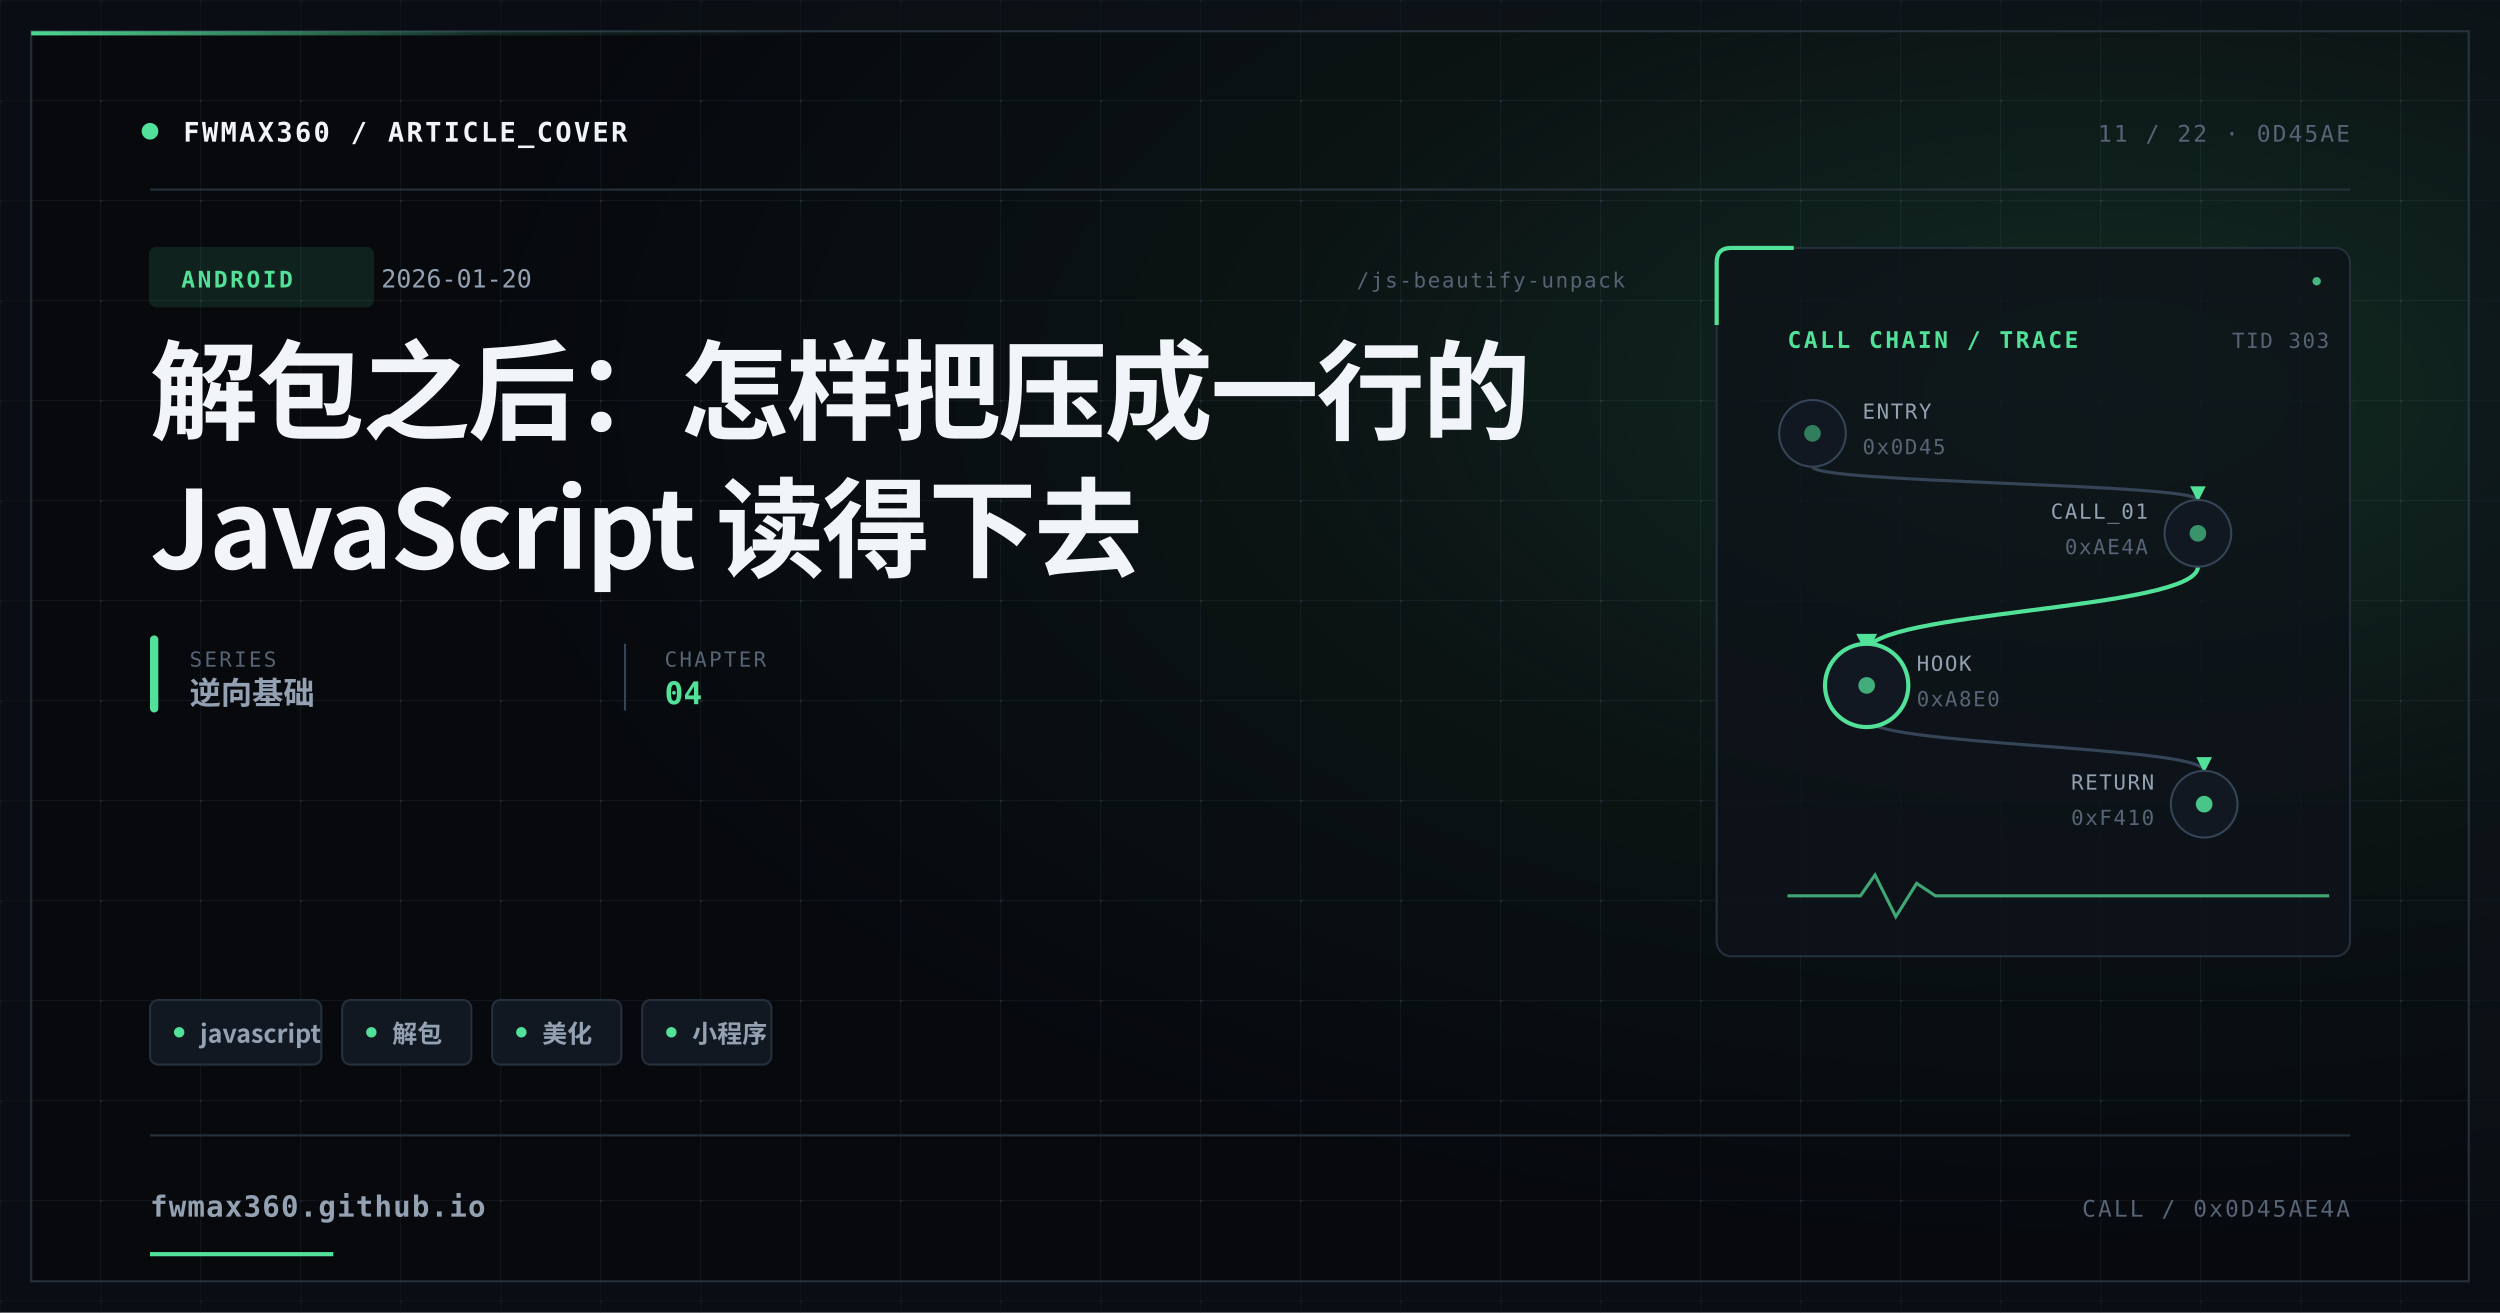
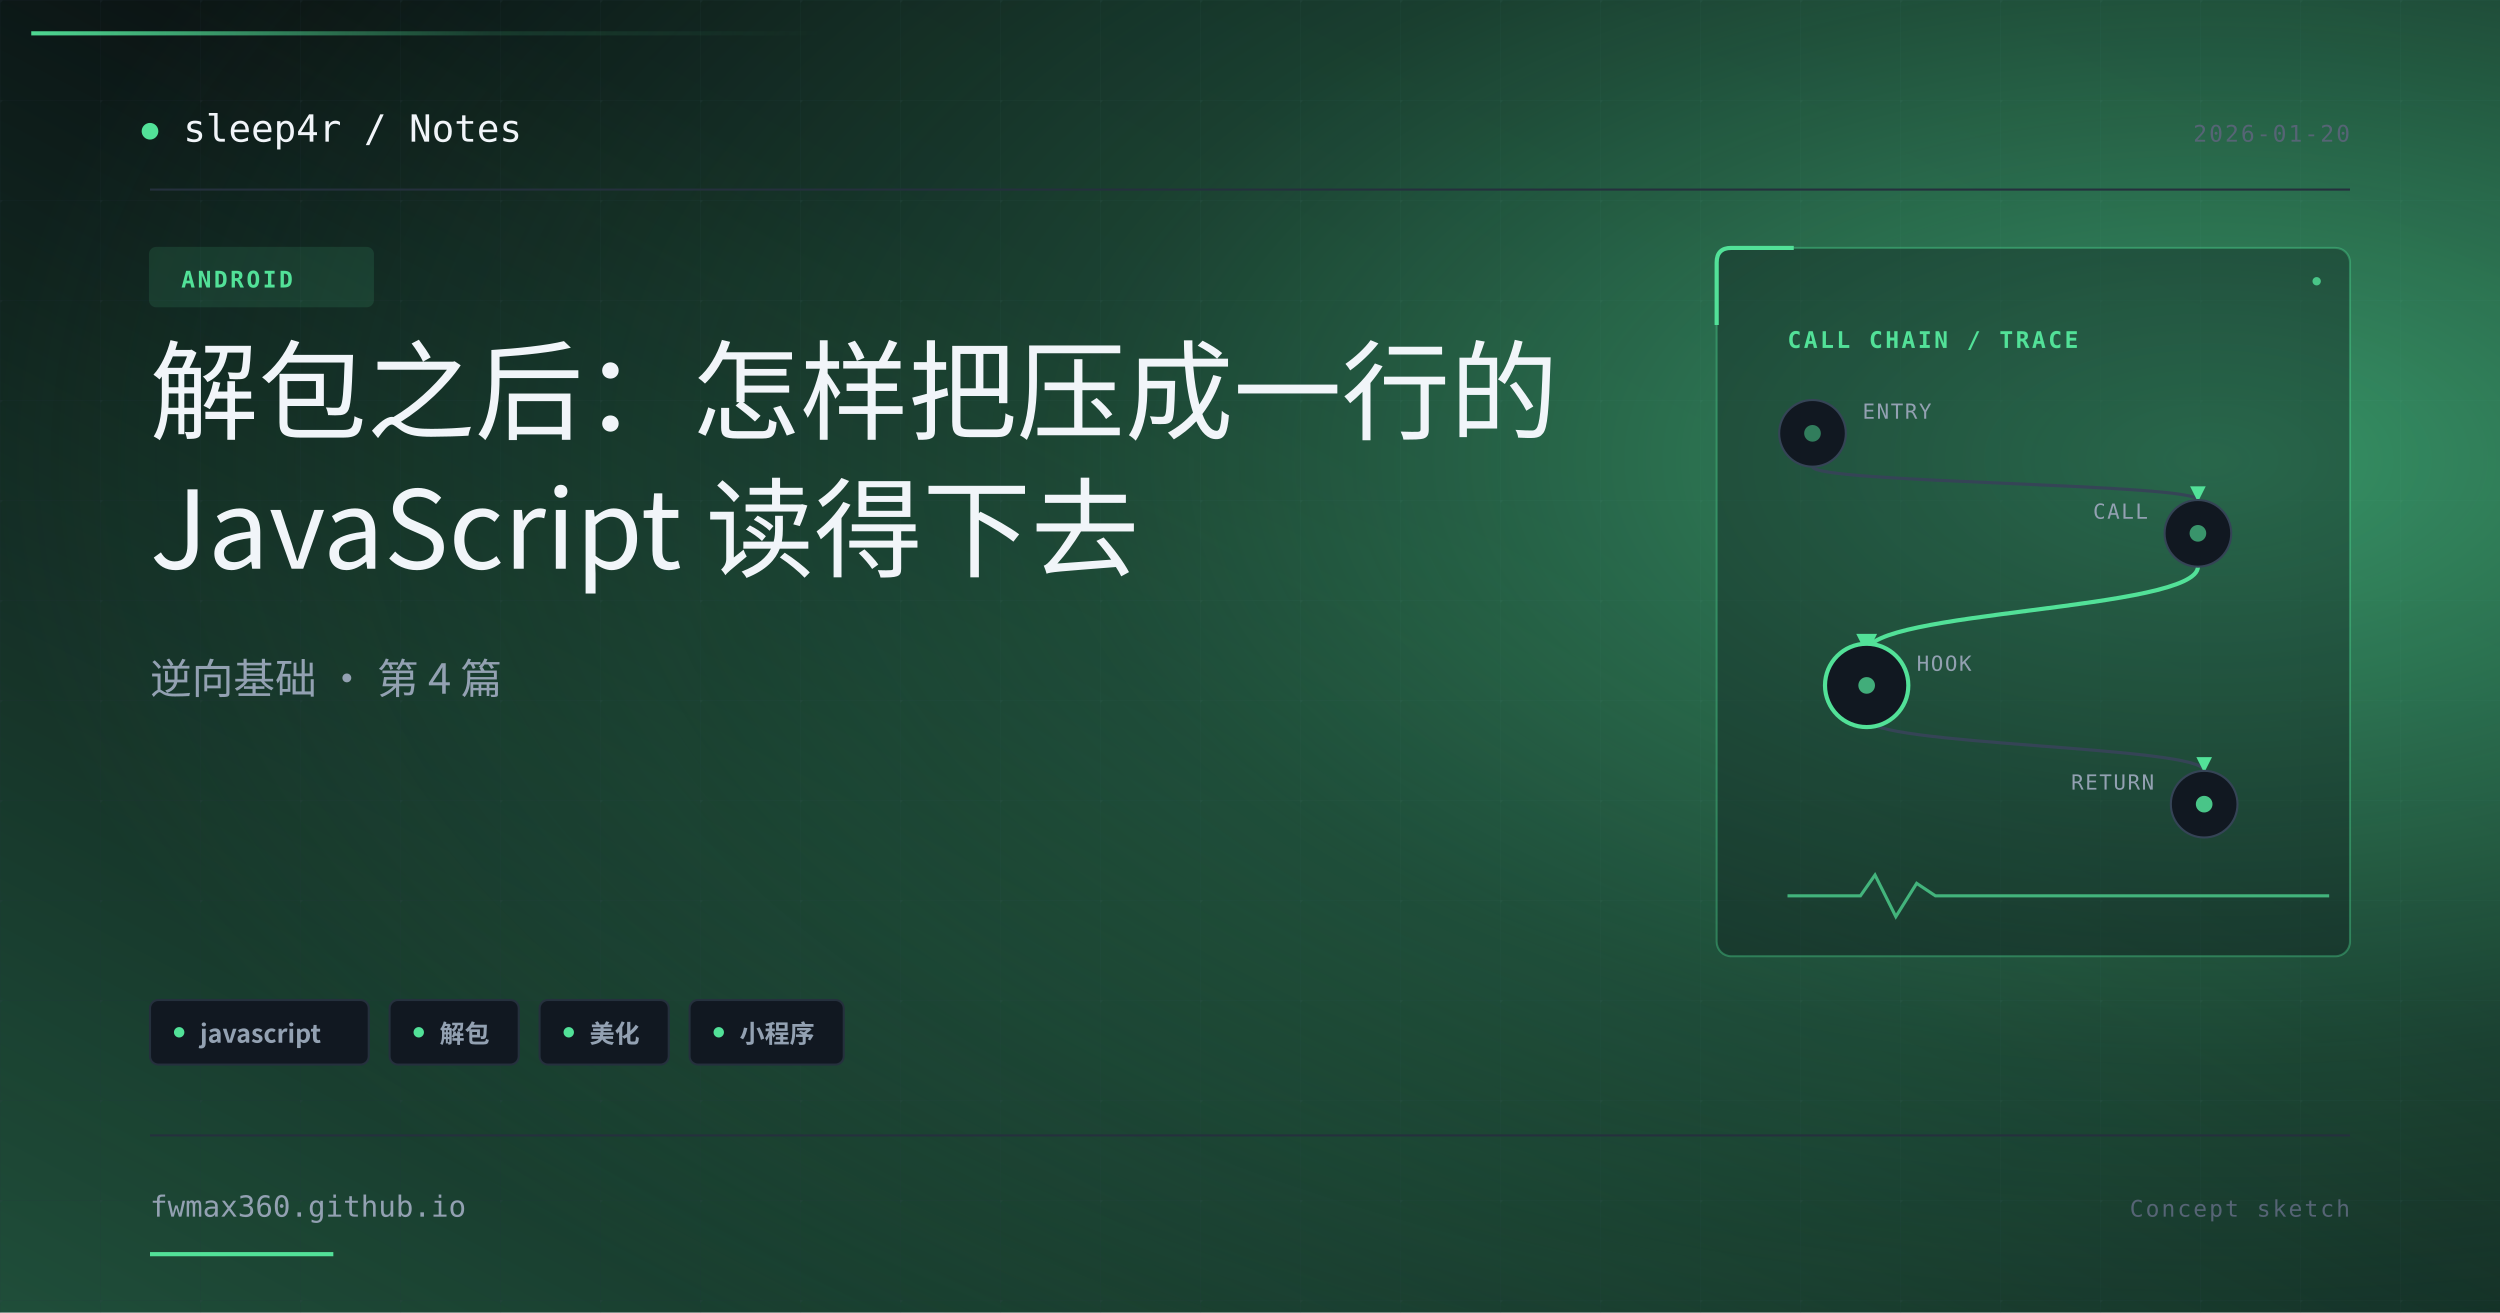
<svg xmlns="http://www.w3.org/2000/svg" width="1200" height="630" viewBox="0 0 1200 630" role="img" aria-labelledby="cover-title cover-desc">
  <defs>
    <pattern id="grid" width="48" height="48" patternUnits="userSpaceOnUse">
      <path d="M 48 0 L 0 0 0 48" fill="none" stroke="#25303d" stroke-width="1" opacity="0.42" />
      <circle cx="0" cy="0" r="1.25" fill="#354456" opacity="0.58" />
    </pattern>
-     <radialGradient id="glow" cx="84%" cy="30%" r="66%">
-       <stop offset="0" stop-color="#52e198" stop-opacity="0.16" />
-       <stop offset="0.52" stop-color="#52e198" stop-opacity="0.045" />
+     <radialGradient id="glow" cx="88%" cy="35%" r="88%">
+       <stop offset="0" stop-color="#52e198" stop-opacity="0.64" />
+       <stop offset="0.52" stop-color="#52e198" stop-opacity="0.24" />
      <stop offset="1" stop-color="#52e198" stop-opacity="0" />
    </radialGradient>
+     <linearGradient id="wash" x1="0" y1="1" x2="1" y2="0">
+       <stop offset="0" stop-color="#52e198" stop-opacity="0.32" />
+       <stop offset="0.6" stop-color="#52e198" stop-opacity="0.025" />
+       <stop offset="1" stop-color="#52e198" stop-opacity="0" />
+     </linearGradient>
    <linearGradient id="rail" x1="0" y1="0" x2="1" y2="0">
      <stop offset="0" stop-color="#52e198" stop-opacity="0.95" />
      <stop offset="0.58" stop-color="#52e198" stop-opacity="0.14" />
      <stop offset="1" stop-color="#52e198" stop-opacity="0" />
    </linearGradient>
    <marker id="arrow" viewBox="0 0 8 8" refX="7" refY="4" markerWidth="5" markerHeight="5" orient="auto-start-reverse">
      <path d="M 0 0 L 8 4 L 0 8 z" fill="#52e198" />
    </marker>
    <style>
      .mono { font-family: 'JetBrains Mono', 'SFMono-Regular', Menlo, Consolas, monospace; }
-       .sans { font-family: 'Hiragino Sans GB', 'PingFang SC', 'Microsoft YaHei', 'Noto Sans CJK SC', sans-serif; }
+       .sans { font-family: 'Helvetica Neue', 'PingFang SC', 'Hiragino Sans GB', 'Microsoft YaHei', 'Noto Sans CJK SC', sans-serif; }
      .micro { font-family: 'JetBrains Mono', 'SFMono-Regular', Menlo, Consolas, monospace; font-size: 10px; letter-spacing: .75px; }
-       .chip { font-family: 'Hiragino Sans GB', 'PingFang SC', 'Microsoft YaHei', 'Noto Sans CJK SC', sans-serif; font-size: 12px; font-weight: 600; }
+       .chip { font-family: 'Helvetica Neue', 'PingFang SC', 'Hiragino Sans GB', 'Microsoft YaHei', 'Noto Sans CJK SC', sans-serif; font-size: 12px; font-weight: 600; }
      .diagram-label { font-family: 'JetBrains Mono', 'SFMono-Regular', Menlo, Consolas, monospace; font-size: 11px; font-weight: 700; letter-spacing: 1.2px; }
    </style>
  </defs>
  <rect width="1200" height="630" fill="#07090d" />
-   <rect width="1200" height="630" fill="url(#grid)" opacity="0.7" />
+   <rect width="1200" height="630" fill="url(#wash)" />
+   <rect width="1200" height="630" fill="url(#grid)" opacity="0.25" />
  <rect width="1200" height="630" fill="url(#glow)" />
-   <path d="M 0 0 H 1200 V 630 H 0 Z M 15 15 V 615 H 1185 V 15 Z" fill="#0d1219" fill-rule="evenodd" opacity="0.54" />
-   <rect x="15" y="15" width="1170" height="600" fill="none" stroke="#354456" stroke-width="1" opacity="0.64" />
  <rect x="15" y="15" width="380" height="2" fill="url(#rail)" />
  <circle cx="72" cy="63" r="4" fill="#52e198" />
-   <text x="88" y="68" class="mono" font-size="13" font-weight="700" letter-spacing="1.1" fill="#f1f5f9">FWMAX360 / ARTICLE_COVER</text>
-   <text x="1128" y="68" class="mono" font-size="11" text-anchor="end" letter-spacing="1" fill="#566475">11 / 22 · 0D45AE</text>
+   <text x="88" y="68" class="mono" font-size="18" font-weight="500" letter-spacing="0" fill="#f1f5f9">sleep4r / Notes</text>
+   <text x="1128" y="68" class="mono" font-size="11" text-anchor="end" letter-spacing="1" fill="#566475">2026-01-20</text>
  <line x1="72" y1="91" x2="1128" y2="91" stroke="#25303d" />
  <rect x="72" y="119" width="107" height="28" rx="3" fill="#52e198" opacity="0.12" stroke="#52e198" />
  <text x="87" y="138" class="mono" font-size="11" font-weight="700" letter-spacing="1.2" fill="#52e198">ANDROID</text>
-   <text x="183" y="138" class="mono" font-size="12" fill="#93a1b2">2026-01-20</text>
-   <text x="780" y="138" class="mono" font-size="10" text-anchor="end" letter-spacing=".8" fill="#566475">/js-beautify-unpack</text>
-   <text class="sans" font-size="52" font-weight="760" letter-spacing="-1.1" fill="#f1f5f9">
+   <text class="sans" font-size="52" font-weight="400" letter-spacing="0" fill="#f1f5f9">
    <tspan x="72" y="207">解包之后：怎样把压成一行的</tspan>
    <tspan x="72" y="273">JavaScript 读得下去</tspan>
  </text>
-   <rect x="72" y="305" width="4" height="37" rx="2" fill="#52e198" />
-   <text x="91" y="320" class="mono" font-size="10" letter-spacing="1.1" fill="#566475">SERIES</text>
-   <text x="91" y="338" class="sans" font-size="15" font-weight="700" fill="#93a1b2">逆向基础</text>
-   <line x1="300" y1="309" x2="300" y2="341" stroke="#354456" />
-   <text x="319" y="320" class="mono" font-size="10" letter-spacing="1.1" fill="#566475">CHAPTER</text>
-   <text x="319" y="338" class="mono" font-size="15" font-weight="700" fill="#52e198">04</text>
-   <rect x="824" y="119" width="304" height="340" rx="7" fill="#0d1219" fill-opacity="0.78" stroke="#25303d" />
+   <text x="72" y="333" class="sans" font-size="20" font-weight="400" fill="#93a1b2">逆向基础 · 第 4 篇</text>
+   <rect x="824" y="119" width="304" height="340" rx="7" fill="#0d1219" fill-opacity="0.35" stroke="#52e198" stroke-opacity="0.35" />
  <path d="M 824 156 V 126 Q 824 119 831 119 H 861" fill="none" stroke="#52e198" stroke-width="2" />
  <circle cx="1112" cy="135" r="2" fill="#52e198" opacity="0.8" />
  <text x="858" y="167" class="diagram-label" fill="#52e198">CALL CHAIN / TRACE</text>
-   <text x="1118" y="167" class="micro" text-anchor="end" fill="#566475">TID 303</text>
  <path d="M 870 224 C 870 232, 1055 232, 1055 240" fill="none" stroke="#354456" stroke-width="1.5" marker-end="url(#arrow)" />
  <path d="M 1055 272 C 1055 293, 896 293, 896 313" fill="none" stroke="#52e198" stroke-width="2" marker-end="url(#arrow)" />
  <path d="M 896 345 C 896 358, 1058 358, 1058 370" fill="none" stroke="#354456" stroke-width="1.5" marker-end="url(#arrow)" />
  <circle cx="870" cy="208" r="16" fill="#111821" stroke="#354456" stroke-width="1" />
  <circle cx="870" cy="208" r="4" fill="#52e198" opacity="0.5" />
  <text x="894" y="201" class="micro" text-anchor="start" fill="#93a1b2">ENTRY</text>
-   <text x="894" y="218" class="micro" text-anchor="start" fill="#566475">0x0D45</text>
  <circle cx="1055" cy="256" r="16" fill="#111821" stroke="#354456" stroke-width="1" />
  <circle cx="1055" cy="256" r="4" fill="#52e198" opacity="0.62" />
-   <text x="1031" y="249" class="micro" text-anchor="end" fill="#93a1b2">CALL_01</text>
-   <text x="1031" y="266" class="micro" text-anchor="end" fill="#566475">0xAE4A</text>
+   <text x="1031" y="249" class="micro" text-anchor="end" fill="#93a1b2">CALL</text>
  <circle cx="896" cy="329" r="20" fill="#111821" stroke="#52e198" stroke-width="2" />
  <circle cx="896" cy="329" r="4" fill="#52e198" opacity="0.74" />
  <text x="920" y="322" class="micro" text-anchor="start" fill="#93a1b2">HOOK</text>
-   <text x="920" y="339" class="micro" text-anchor="start" fill="#566475">0xA8E0</text>
  <circle cx="1058" cy="386" r="16" fill="#111821" stroke="#354456" stroke-width="1" />
  <circle cx="1058" cy="386" r="4" fill="#52e198" opacity="0.86" />
  <text x="1034" y="379" class="micro" text-anchor="end" fill="#93a1b2">RETURN</text>
-   <text x="1034" y="396" class="micro" text-anchor="end" fill="#566475">0xF410</text>
  <path d="M 858 430 h 35 l 7 -10 10 20 10 -16 9 6 h 189" fill="none" stroke="#52e198" stroke-width="1.5" opacity="0.72" />
-   <rect x="72" y="480" width="82.25" height="31" rx="4" fill="#111821" stroke="#25303d" />
+   <rect x="72" y="480" width="105" height="31" rx="4" fill="#111821" stroke="#25303d" />
  <circle cx="86" cy="495.5" r="2.5" fill="#52e198" />
  <text x="96" y="500.5" class="chip" fill="#93a1b2">javascript</text>
-   <rect x="164.25" y="480" width="62" height="31" rx="4" fill="#111821" stroke="#25303d" />
-   <circle cx="178.25" cy="495.5" r="2.5" fill="#52e198" />
-   <text x="188.25" y="500.5" class="chip" fill="#93a1b2">解包</text>
-   <rect x="236.25" y="480" width="62" height="31" rx="4" fill="#111821" stroke="#25303d" />
-   <circle cx="250.25" cy="495.5" r="2.5" fill="#52e198" />
-   <text x="260.25" y="500.5" class="chip" fill="#93a1b2">美化</text>
-   <rect x="308.25" y="480" width="62" height="31" rx="4" fill="#111821" stroke="#25303d" />
-   <circle cx="322.25" cy="495.5" r="2.5" fill="#52e198" />
-   <text x="332.25" y="500.5" class="chip" fill="#93a1b2">小程序</text>
+   <rect x="187" y="480" width="62" height="31" rx="4" fill="#111821" stroke="#25303d" />
+   <circle cx="201" cy="495.5" r="2.5" fill="#52e198" />
+   <text x="211" y="500.5" class="chip" fill="#93a1b2">解包</text>
+   <rect x="259" y="480" width="62" height="31" rx="4" fill="#111821" stroke="#25303d" />
+   <circle cx="273" cy="495.5" r="2.5" fill="#52e198" />
+   <text x="283" y="500.5" class="chip" fill="#93a1b2">美化</text>
+   <rect x="331" y="480" width="74" height="31" rx="4" fill="#111821" stroke="#25303d" />
+   <circle cx="345" cy="495.5" r="2.5" fill="#52e198" />
+   <text x="355" y="500.5" class="chip" fill="#93a1b2">小程序</text>
  <line x1="72" y1="545" x2="1128" y2="545" stroke="#25303d" />
-   <text x="72" y="584" class="mono" font-size="14" font-weight="700" letter-spacing=".55" fill="#93a1b2">fwmax360.github.io</text>
-   <text x="1128" y="584" class="mono" font-size="11" text-anchor="end" letter-spacing="1" fill="#566475">CALL / 0x0D45AE4A</text>
+   <text x="72" y="584" class="mono" font-size="14" font-weight="400" letter-spacing="0" fill="#93a1b2">fwmax360.github.io</text>
+   <text x="1128" y="584" class="mono" font-size="11" text-anchor="end" letter-spacing="1" fill="#566475">Concept sketch</text>
  <rect x="72" y="601" width="88" height="2" fill="#52e198" />
</svg>
